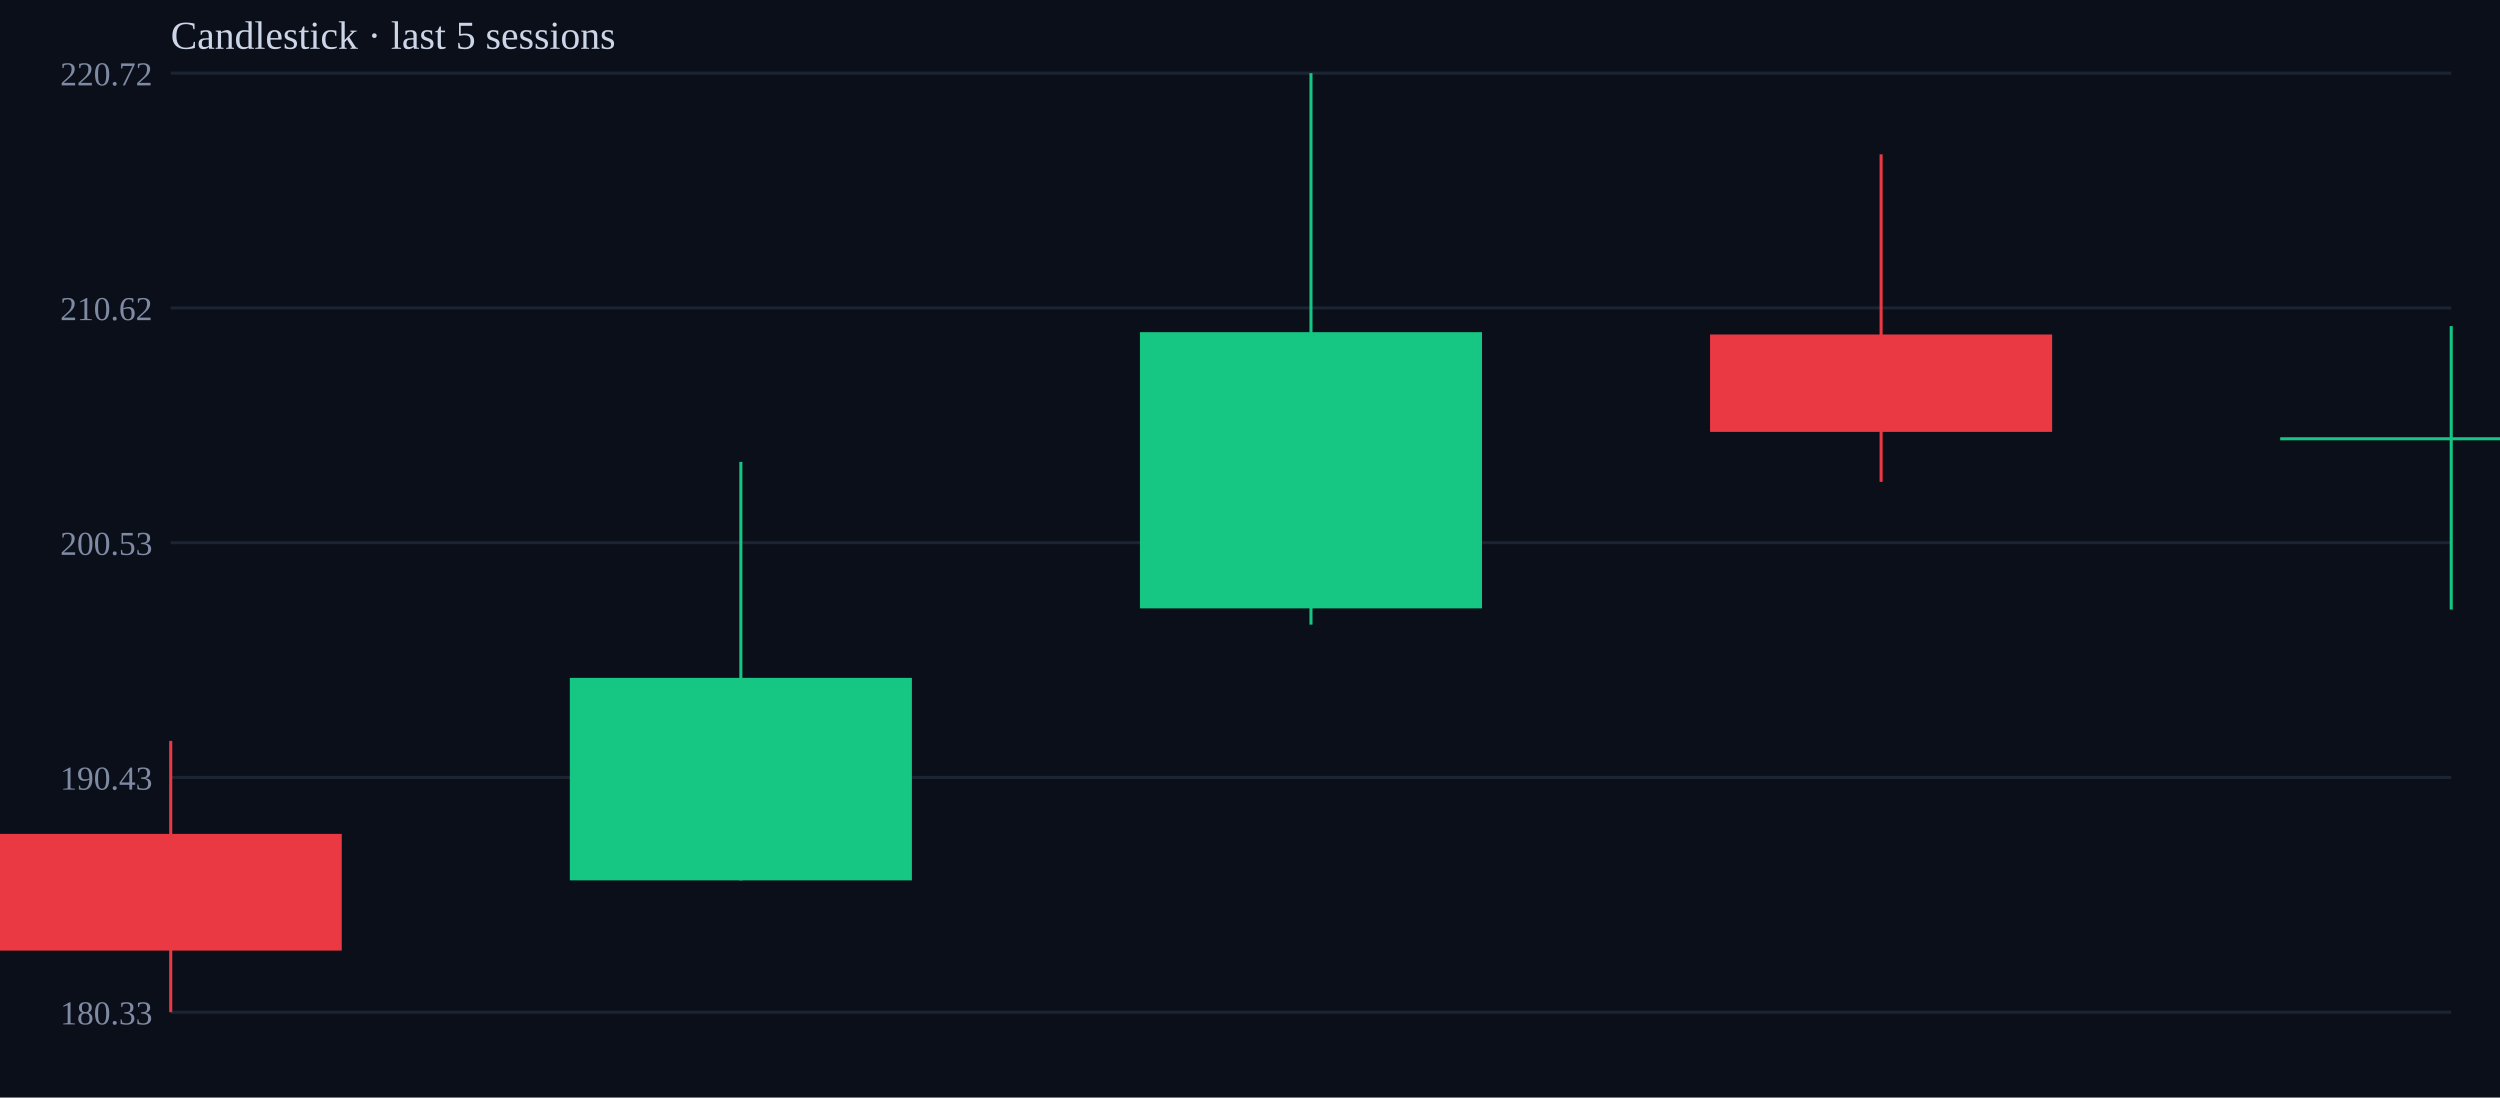
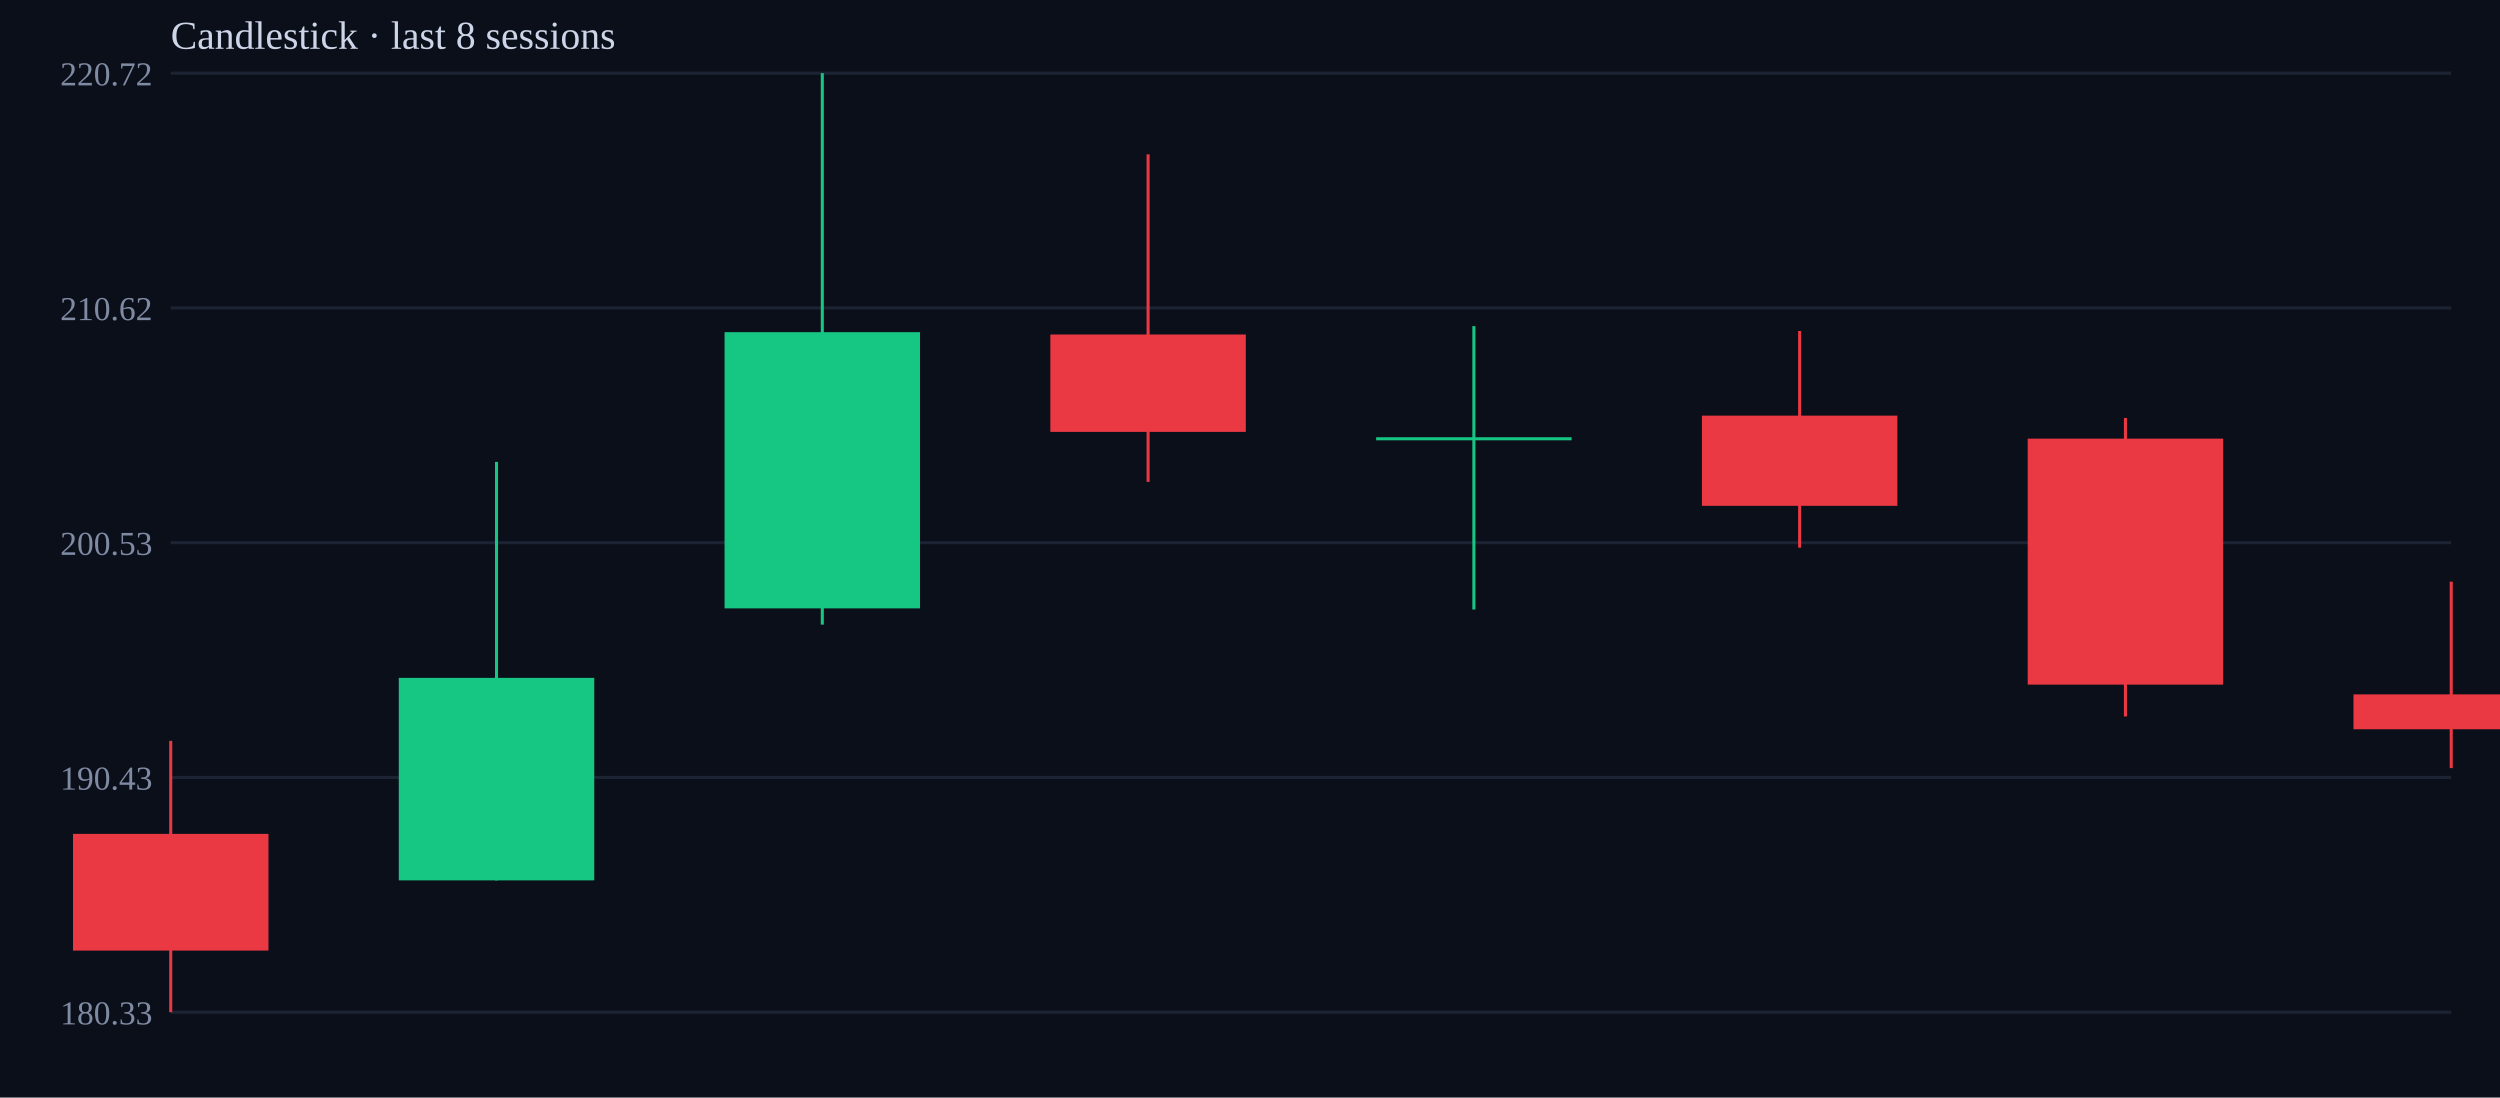
<svg xmlns="http://www.w3.org/2000/svg" width="820" height="360" viewBox="0 0 820 360">
  <rect x="0" y="0" width="820" height="360" fill="#0b0f1a" />
  <line x1="56" y1="24" x2="804" y2="24" stroke="#1c2434" />
  <text x="50" y="28" fill="#7f8aa3" font-size="11" text-anchor="end">220.72</text>
  <line x1="56" y1="101" x2="804" y2="101" stroke="#1c2434" />
  <text x="50" y="105" fill="#7f8aa3" font-size="11" text-anchor="end">210.62</text>
  <line x1="56" y1="178" x2="804" y2="178" stroke="#1c2434" />
  <text x="50" y="182" fill="#7f8aa3" font-size="11" text-anchor="end">200.53</text>
  <line x1="56" y1="255" x2="804" y2="255" stroke="#1c2434" />
  <text x="50" y="259" fill="#7f8aa3" font-size="11" text-anchor="end">190.43</text>
  <line x1="56" y1="332" x2="804" y2="332" stroke="#1c2434" />
  <text x="50" y="336" fill="#7f8aa3" font-size="11" text-anchor="end">180.33</text>
  <line x1="56" y1="243.009" x2="56" y2="332" stroke="#ea3943" stroke-width="1" />
-   <rect x="-0.1" y="273.511" width="112.2" height="38.281" fill="#ea3943" />
-   <line x1="243" y1="151.501" x2="243" y2="288.763" stroke="#16c784" stroke-width="1" />
-   <rect x="186.9" y="222.343" width="112.2" height="66.419" fill="#16c784" />
-   <line x1="430" y1="24" x2="430" y2="204.88" stroke="#16c784" stroke-width="1" />
-   <rect x="373.9" y="108.95" width="112.2" height="90.593" fill="#16c784" />
-   <line x1="617" y1="50.614" x2="617" y2="158.059" stroke="#ea3943" stroke-width="1" />
-   <rect x="560.9" y="109.712" width="112.2" height="31.951" fill="#ea3943" />
-   <line x1="804" y1="106.967" x2="804" y2="199.924" stroke="#16c784" stroke-width="1" />
-   <rect x="747.9" y="143.418" width="112.2" height="1" fill="#16c784" />
-   <text x="56" y="16" fill="#cdd6e8" font-size="13">Candlestick · last 5 sessions</text>
+   <rect x="23.943" y="273.511" width="64.114" height="38.281" fill="#ea3943" />
+   <line x1="162.857" y1="151.501" x2="162.857" y2="288.763" stroke="#16c784" stroke-width="1" />
+   <rect x="130.8" y="222.343" width="64.114" height="66.419" fill="#16c784" />
+   <line x1="269.714" y1="24" x2="269.714" y2="204.88" stroke="#16c784" stroke-width="1" />
+   <rect x="237.657" y="108.95" width="64.114" height="90.593" fill="#16c784" />
+   <line x1="376.571" y1="50.614" x2="376.571" y2="158.059" stroke="#ea3943" stroke-width="1" />
+   <rect x="344.514" y="109.712" width="64.114" height="31.951" fill="#ea3943" />
+   <line x1="483.429" y1="106.967" x2="483.429" y2="199.924" stroke="#16c784" stroke-width="1" />
+   <rect x="451.371" y="143.418" width="64.114" height="1" fill="#16c784" />
+   <line x1="590.286" y1="108.568" x2="590.286" y2="179.64" stroke="#ea3943" stroke-width="1" />
+   <rect x="558.229" y="136.326" width="64.114" height="29.588" fill="#ea3943" />
+   <line x1="697.143" y1="137.088" x2="697.143" y2="235.002" stroke="#ea3943" stroke-width="1" />
+   <rect x="665.086" y="143.875" width="64.114" height="80.679" fill="#ea3943" />
+   <line x1="804" y1="190.773" x2="804" y2="251.931" stroke="#ea3943" stroke-width="1" />
+   <rect x="771.943" y="227.757" width="64.114" height="11.438" fill="#ea3943" />
+   <text x="56" y="16" fill="#cdd6e8" font-size="13">Candlestick · last 8 sessions</text>
</svg>
